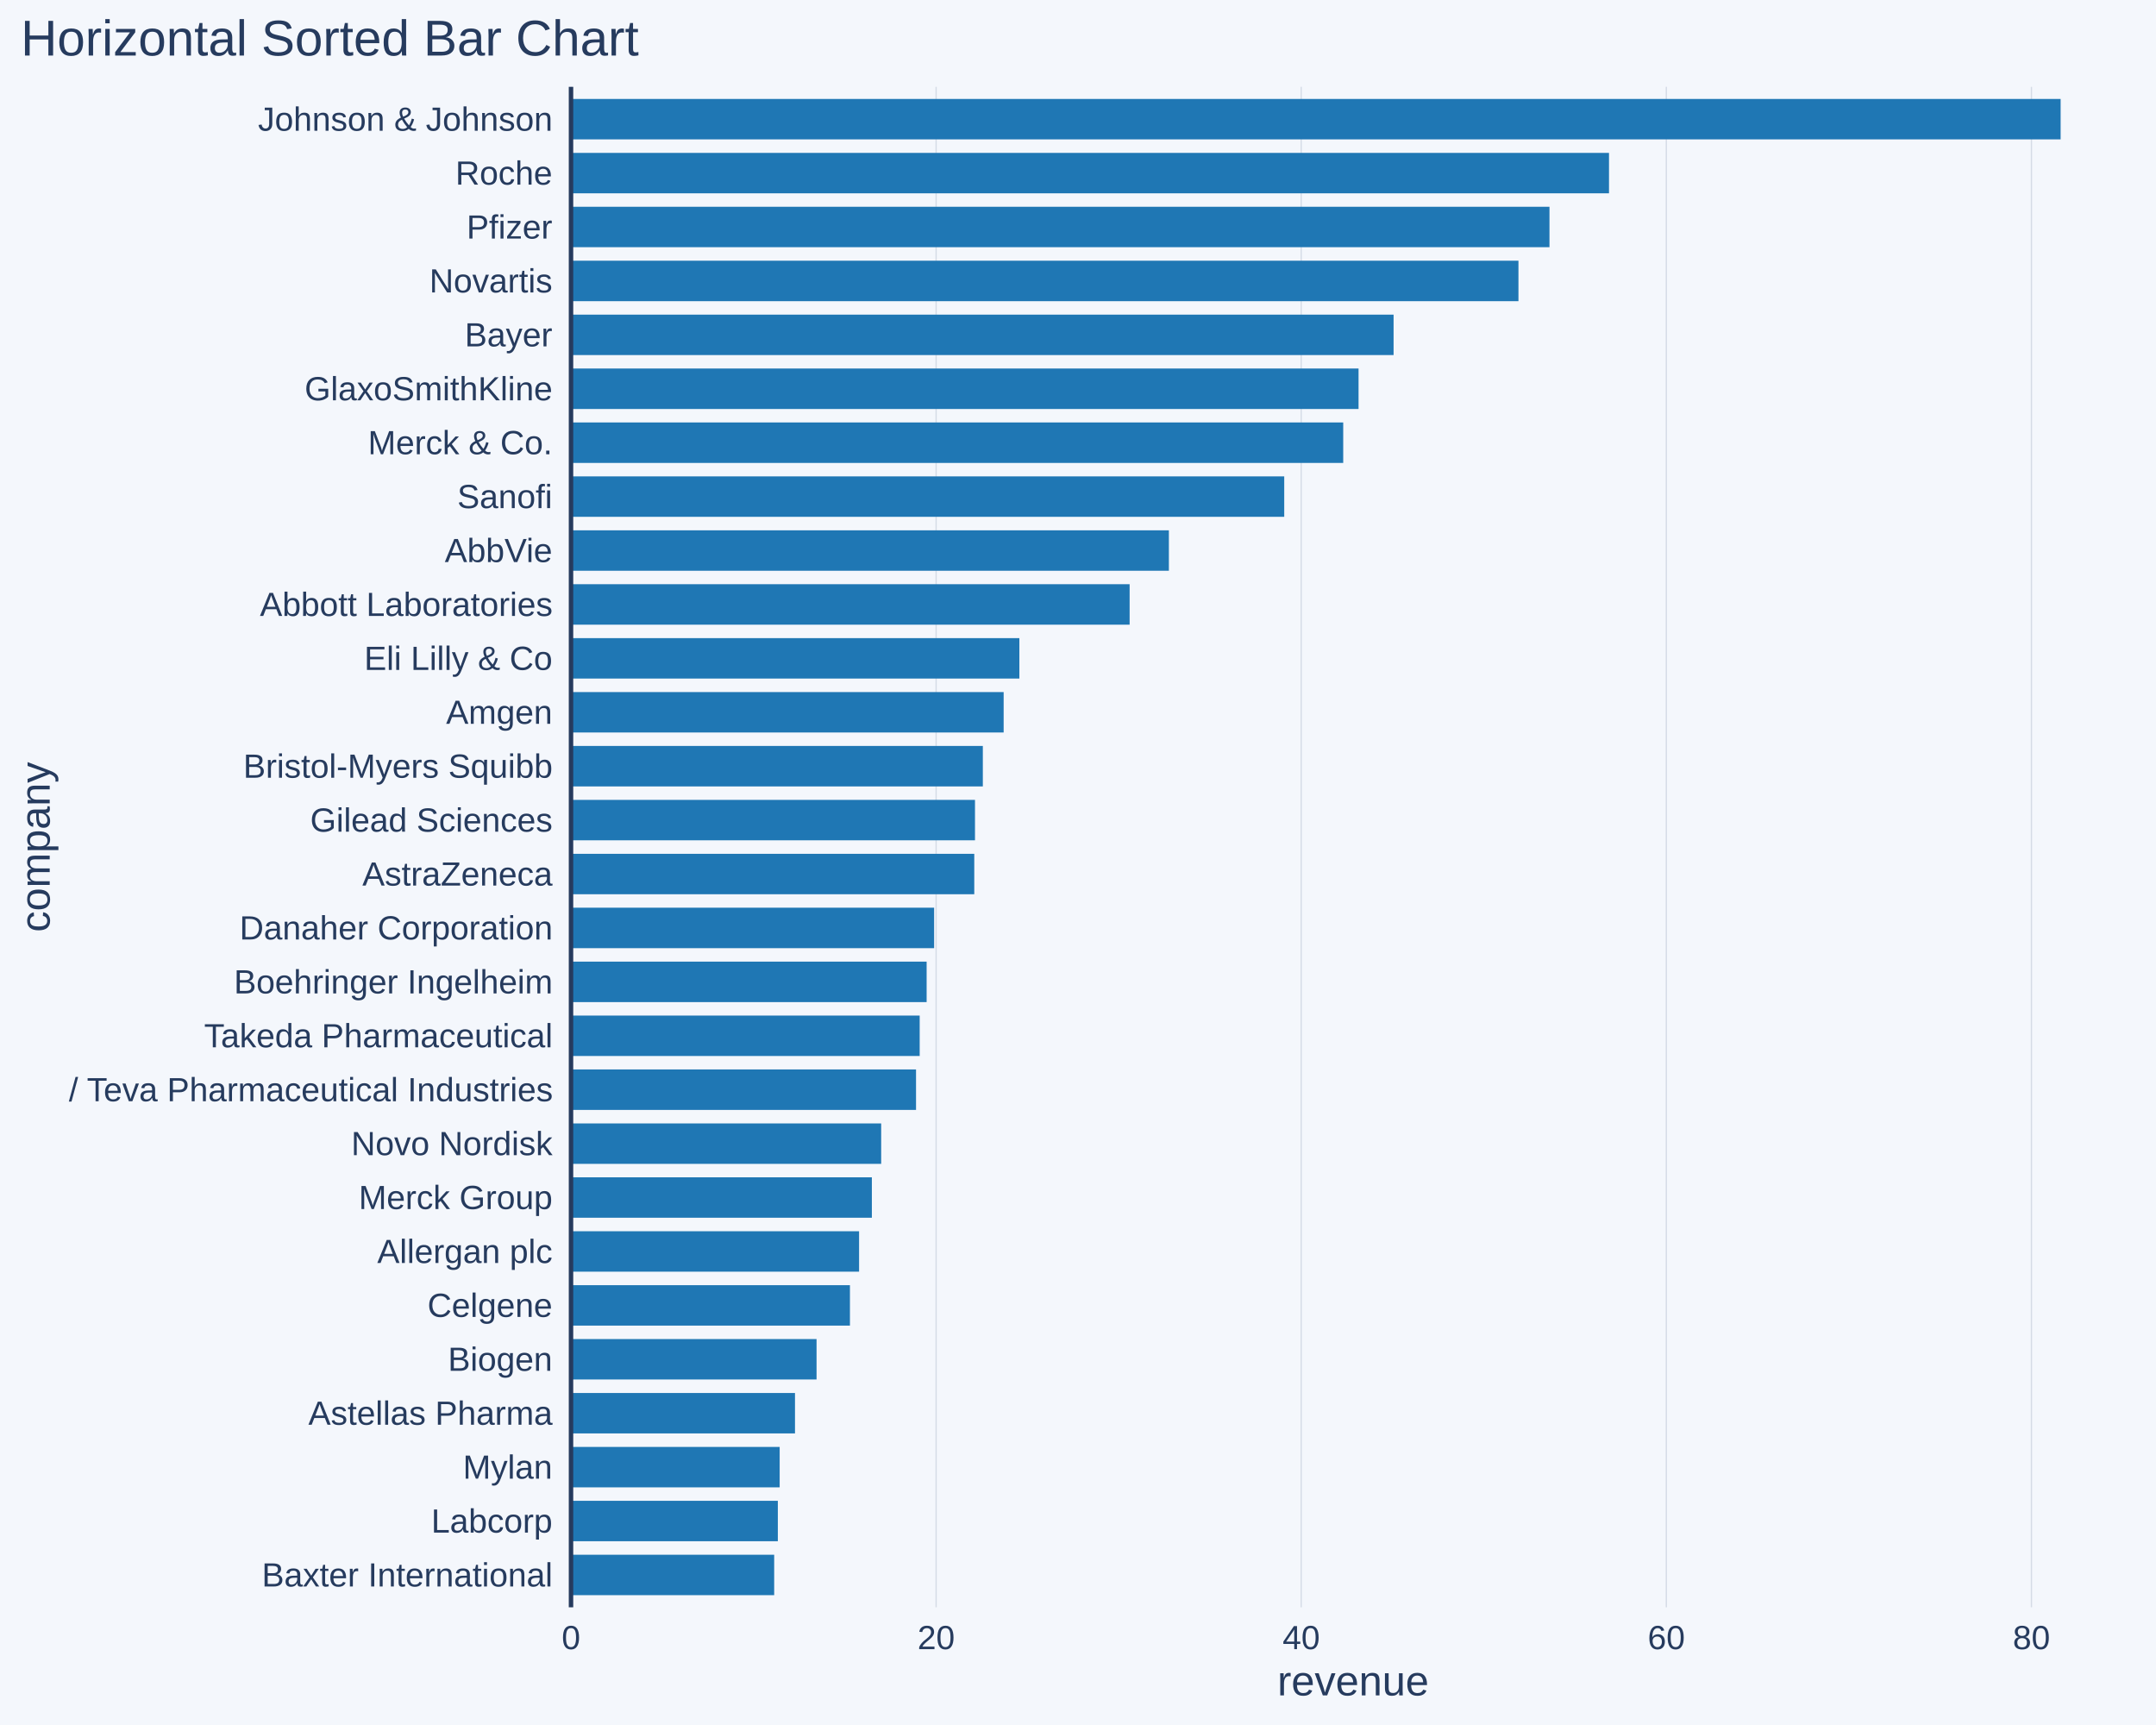
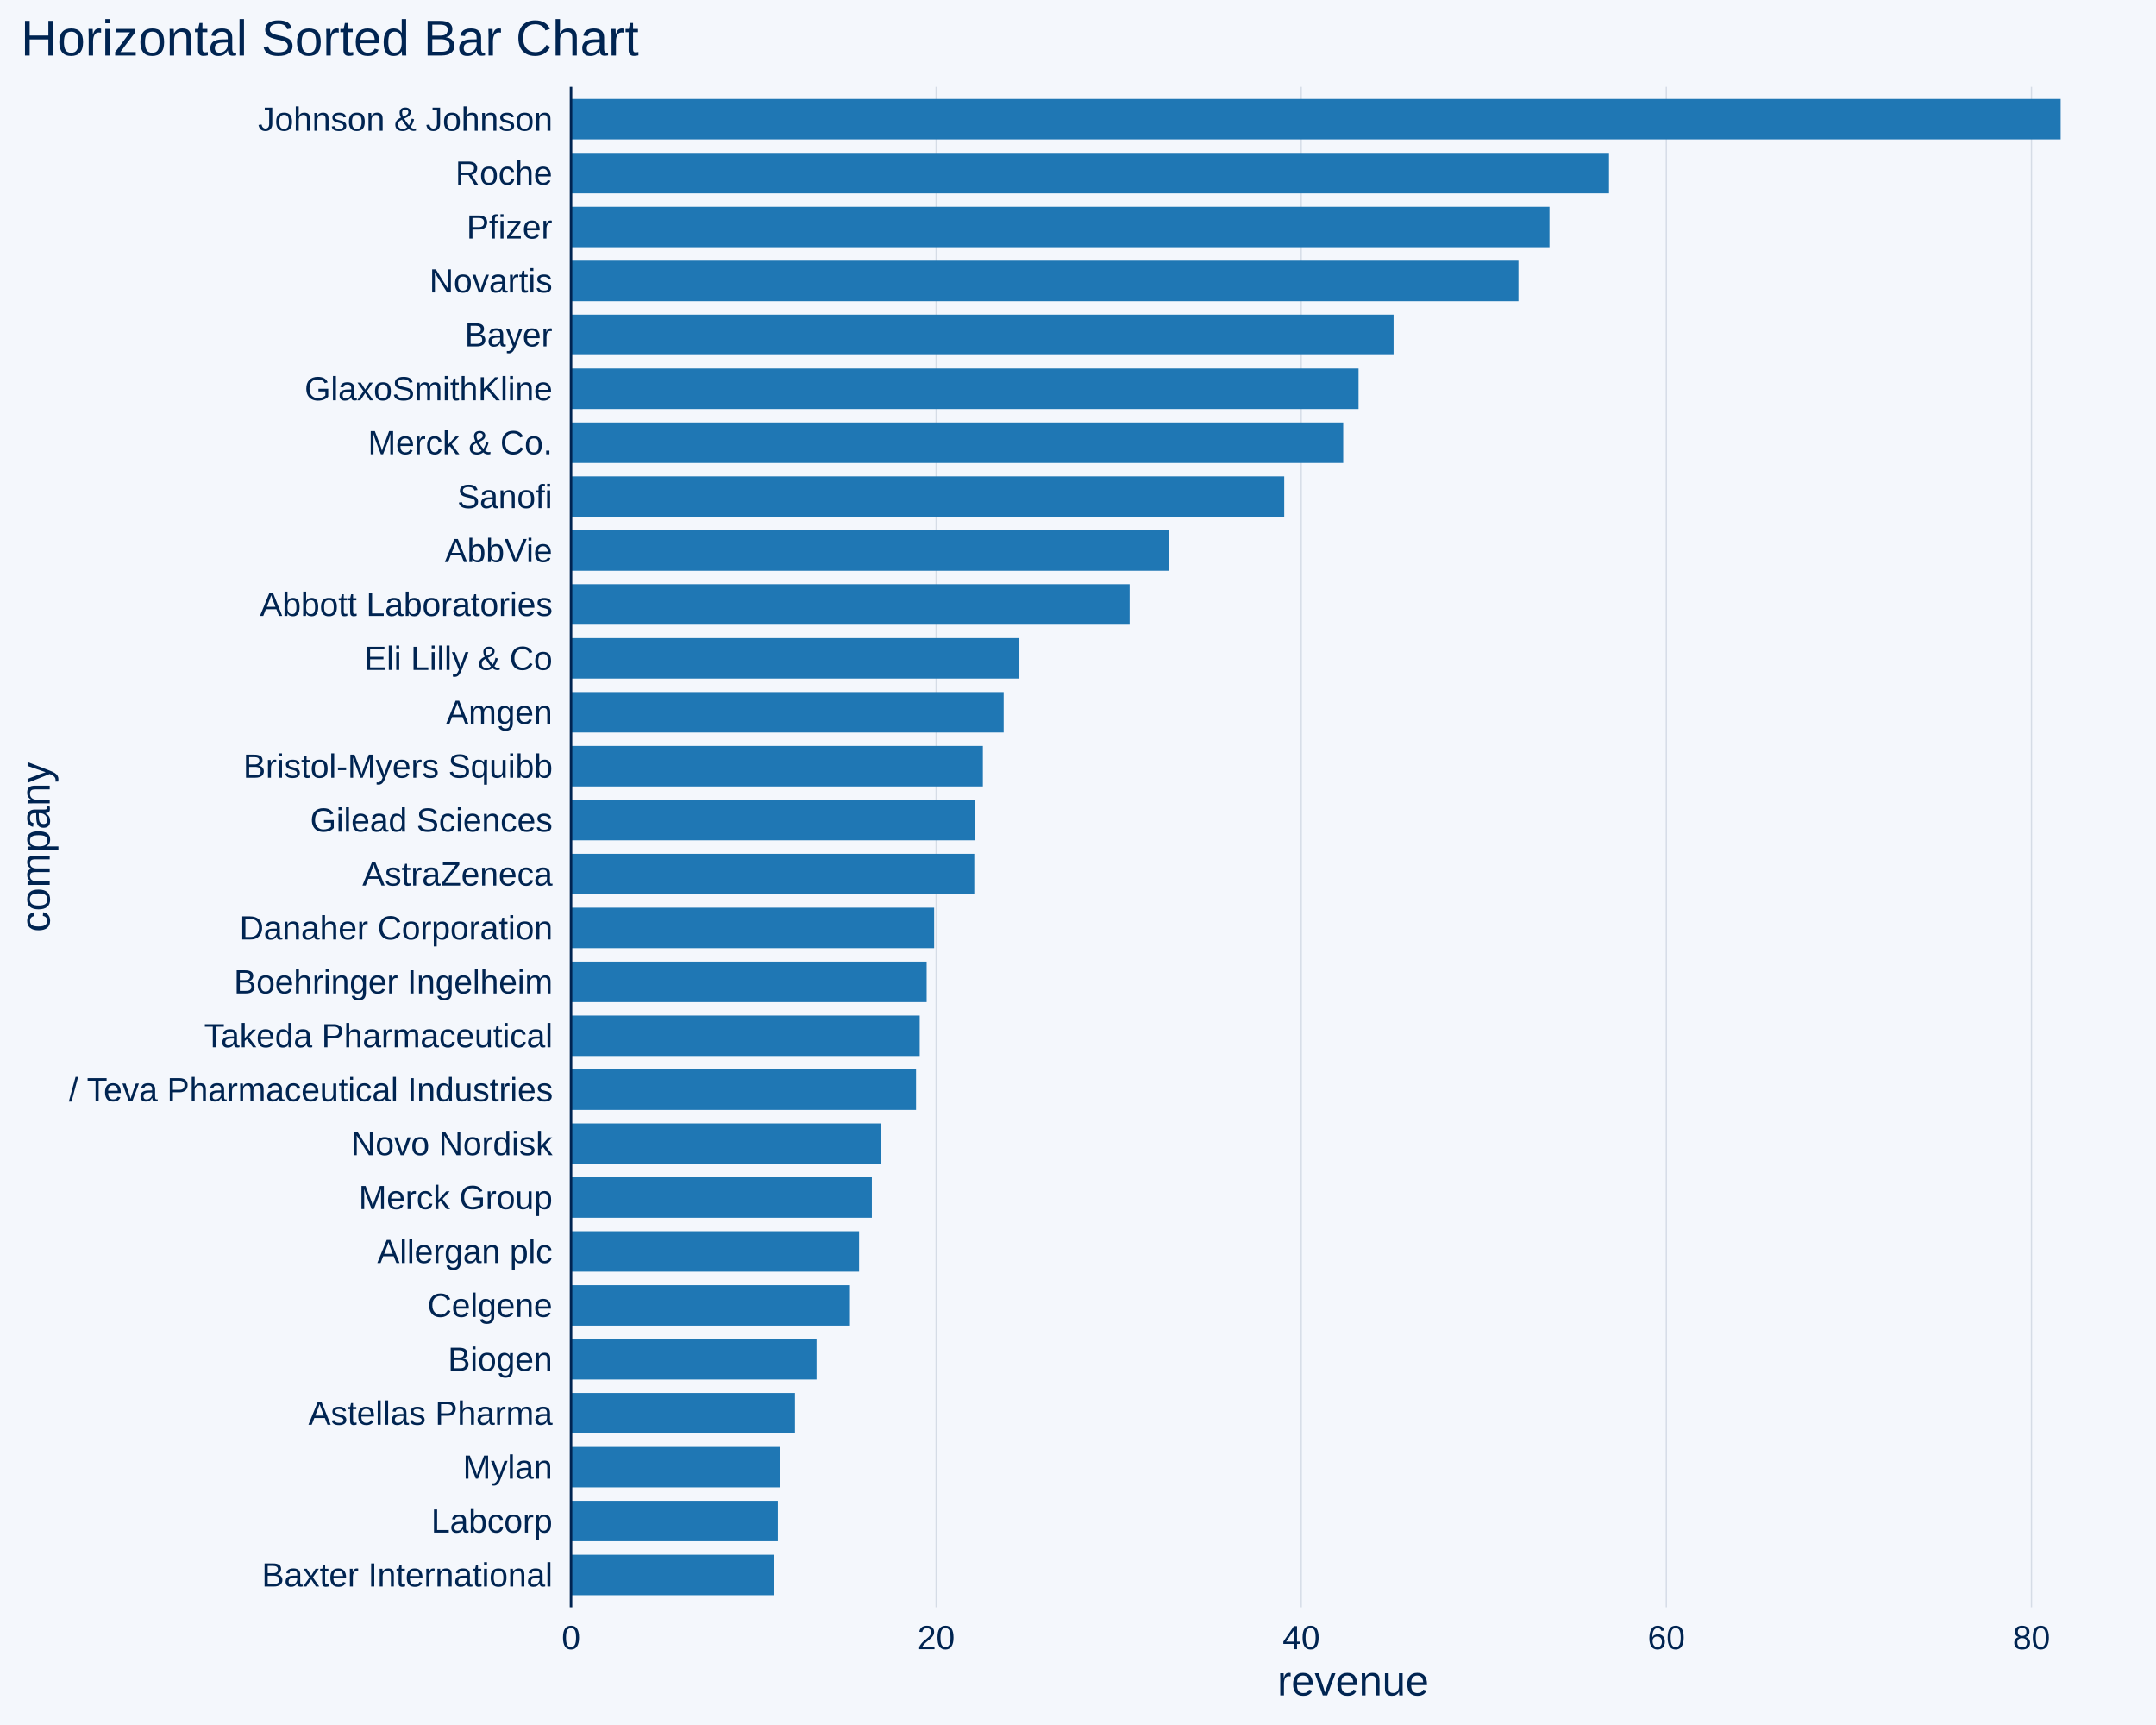
<svg xmlns="http://www.w3.org/2000/svg" viewBox="0 0 720.00 576.00">
  <defs>
    <style type="text/css">
    line, polyline, polygon, path, rect, circle {
      fill: none;
      stroke: #000000;
      stroke-linecap: round;
      stroke-linejoin: round;
      stroke-miterlimit: 10.00;
    }
  </style>
  </defs>
  <rect width="100%" height="100%" style="stroke: none; fill: #FFFFFF;" />
  <rect x="0.00" y="0.00" width="720.00" height="576.00" style="stroke-width: 1.36; stroke: #F4F7FC; fill: #F4F7FC;" />
  <defs>
    <clipPath id="cpMTkwLjY5fDcxMy4wM3w1MzYuNzB8MjguOTk=">
      <rect x="190.69" y="28.99" width="522.34" height="507.71" />
    </clipPath>
  </defs>
  <polyline points="190.69,536.70 190.69,28.99 " style="stroke-width: 0.43; stroke: #D5DCE6; stroke-linecap: butt;" clip-path="url(#cpMTkwLjY5fDcxMy4wM3w1MzYuNzB8MjguOTk=)" />
  <polyline points="312.62,536.70 312.62,28.99 " style="stroke-width: 0.43; stroke: #D5DCE6; stroke-linecap: butt;" clip-path="url(#cpMTkwLjY5fDcxMy4wM3w1MzYuNzB8MjguOTk=)" />
  <polyline points="434.54,536.70 434.54,28.99 " style="stroke-width: 0.43; stroke: #D5DCE6; stroke-linecap: butt;" clip-path="url(#cpMTkwLjY5fDcxMy4wM3w1MzYuNzB8MjguOTk=)" />
  <polyline points="556.47,536.70 556.47,28.99 " style="stroke-width: 0.43; stroke: #D5DCE6; stroke-linecap: butt;" clip-path="url(#cpMTkwLjY5fDcxMy4wM3w1MzYuNzB8MjguOTk=)" />
  <polyline points="678.40,536.70 678.40,28.99 " style="stroke-width: 0.43; stroke: #D5DCE6; stroke-linecap: butt;" clip-path="url(#cpMTkwLjY5fDcxMy4wM3w1MzYuNzB8MjguOTk=)" />
-   <rect x="190.69" y="519.15" width="67.85" height="13.50" style="stroke-width: 1.07; stroke: none; stroke-linecap: square; stroke-linejoin: miter; fill: #1F77B4;" clip-path="url(#cpMTkwLjY5fDcxMy4wM3w1MzYuNzB8MjguOTk=)" />
-   <rect x="190.69" y="501.14" width="69.07" height="13.50" style="stroke-width: 1.07; stroke: none; stroke-linecap: square; stroke-linejoin: miter; fill: #1F77B4;" clip-path="url(#cpMTkwLjY5fDcxMy4wM3w1MzYuNzB8MjguOTk=)" />
-   <rect x="190.69" y="483.14" width="69.68" height="13.50" style="stroke-width: 1.07; stroke: none; stroke-linecap: square; stroke-linejoin: miter; fill: #1F77B4;" clip-path="url(#cpMTkwLjY5fDcxMy4wM3w1MzYuNzB8MjguOTk=)" />
-   <rect x="190.69" y="465.14" width="74.80" height="13.50" style="stroke-width: 1.07; stroke: none; stroke-linecap: square; stroke-linejoin: miter; fill: #1F77B4;" clip-path="url(#cpMTkwLjY5fDcxMy4wM3w1MzYuNzB8MjguOTk=)" />
-   <rect x="190.69" y="447.13" width="82.00" height="13.50" style="stroke-width: 1.07; stroke: none; stroke-linecap: square; stroke-linejoin: miter; fill: #1F77B4;" clip-path="url(#cpMTkwLjY5fDcxMy4wM3w1MzYuNzB8MjguOTk=)" />
-   <rect x="190.69" y="429.13" width="93.15" height="13.50" style="stroke-width: 1.07; stroke: none; stroke-linecap: square; stroke-linejoin: miter; fill: #1F77B4;" clip-path="url(#cpMTkwLjY5fDcxMy4wM3w1MzYuNzB8MjguOTk=)" />
-   <rect x="190.69" y="411.12" width="96.20" height="13.50" style="stroke-width: 1.07; stroke: none; stroke-linecap: square; stroke-linejoin: miter; fill: #1F77B4;" clip-path="url(#cpMTkwLjY5fDcxMy4wM3w1MzYuNzB8MjguOTk=)" />
+   <rect x="190.69" y="33.05" width="497.46" height="13.50" style="stroke-width: 1.07; stroke: none; stroke-linecap: square; stroke-linejoin: miter; fill: #1F77B4;" clip-path="url(#cpMTkwLjY5fDcxMy4wM3w1MzYuNzB8MjguOTk=)" />
+   <rect x="190.69" y="51.05" width="346.64" height="13.50" style="stroke-width: 1.07; stroke: none; stroke-linecap: square; stroke-linejoin: miter; fill: #1F77B4;" clip-path="url(#cpMTkwLjY5fDcxMy4wM3w1MzYuNzB8MjguOTk=)" />
+   <rect x="190.69" y="69.05" width="326.76" height="13.50" style="stroke-width: 1.07; stroke: none; stroke-linecap: square; stroke-linejoin: miter; fill: #1F77B4;" clip-path="url(#cpMTkwLjY5fDcxMy4wM3w1MzYuNzB8MjguOTk=)" />
+   <rect x="190.69" y="87.06" width="316.40" height="13.50" style="stroke-width: 1.07; stroke: none; stroke-linecap: square; stroke-linejoin: miter; fill: #1F77B4;" clip-path="url(#cpMTkwLjY5fDcxMy4wM3w1MzYuNzB8MjguOTk=)" />
+   <rect x="190.69" y="105.06" width="274.70" height="13.50" style="stroke-width: 1.07; stroke: none; stroke-linecap: square; stroke-linejoin: miter; fill: #1F77B4;" clip-path="url(#cpMTkwLjY5fDcxMy4wM3w1MzYuNzB8MjguOTk=)" />
+   <rect x="190.69" y="123.06" width="263.00" height="13.50" style="stroke-width: 1.07; stroke: none; stroke-linecap: square; stroke-linejoin: miter; fill: #1F77B4;" clip-path="url(#cpMTkwLjY5fDcxMy4wM3w1MzYuNzB8MjguOTk=)" />
+   <rect x="190.69" y="141.07" width="257.88" height="13.50" style="stroke-width: 1.07; stroke: none; stroke-linecap: square; stroke-linejoin: miter; fill: #1F77B4;" clip-path="url(#cpMTkwLjY5fDcxMy4wM3w1MzYuNzB8MjguOTk=)" />
+   <rect x="190.69" y="159.07" width="238.18" height="13.50" style="stroke-width: 1.07; stroke: none; stroke-linecap: square; stroke-linejoin: miter; fill: #1F77B4;" clip-path="url(#cpMTkwLjY5fDcxMy4wM3w1MzYuNzB8MjguOTk=)" />
+   <rect x="190.69" y="177.08" width="199.66" height="13.50" style="stroke-width: 1.07; stroke: none; stroke-linecap: square; stroke-linejoin: miter; fill: #1F77B4;" clip-path="url(#cpMTkwLjY5fDcxMy4wM3w1MzYuNzB8MjguOTk=)" />
+   <rect x="190.69" y="195.08" width="186.55" height="13.50" style="stroke-width: 1.07; stroke: none; stroke-linecap: square; stroke-linejoin: miter; fill: #1F77B4;" clip-path="url(#cpMTkwLjY5fDcxMy4wM3w1MzYuNzB8MjguOTk=)" />
+   <rect x="190.69" y="213.08" width="149.73" height="13.50" style="stroke-width: 1.07; stroke: none; stroke-linecap: square; stroke-linejoin: miter; fill: #1F77B4;" clip-path="url(#cpMTkwLjY5fDcxMy4wM3w1MzYuNzB8MjguOTk=)" />
+   <rect x="190.69" y="231.09" width="144.48" height="13.50" style="stroke-width: 1.07; stroke: none; stroke-linecap: square; stroke-linejoin: miter; fill: #1F77B4;" clip-path="url(#cpMTkwLjY5fDcxMy4wM3w1MzYuNzB8MjguOTk=)" />
+   <rect x="190.69" y="249.09" width="137.53" height="13.50" style="stroke-width: 1.07; stroke: none; stroke-linecap: square; stroke-linejoin: miter; fill: #1F77B4;" clip-path="url(#cpMTkwLjY5fDcxMy4wM3w1MzYuNzB8MjguOTk=)" />
+   <rect x="190.69" y="267.09" width="134.91" height="13.50" style="stroke-width: 1.07; stroke: none; stroke-linecap: square; stroke-linejoin: miter; fill: #1F77B4;" clip-path="url(#cpMTkwLjY5fDcxMy4wM3w1MzYuNzB8MjguOTk=)" />
+   <rect x="190.69" y="285.10" width="134.67" height="13.50" style="stroke-width: 1.07; stroke: none; stroke-linecap: square; stroke-linejoin: miter; fill: #1F77B4;" clip-path="url(#cpMTkwLjY5fDcxMy4wM3w1MzYuNzB8MjguOTk=)" />
+   <rect x="190.69" y="357.11" width="115.22" height="13.50" style="stroke-width: 1.07; stroke: none; stroke-linecap: square; stroke-linejoin: miter; fill: #1F77B4;" clip-path="url(#cpMTkwLjY5fDcxMy4wM3w1MzYuNzB8MjguOTk=)" />
+   <rect x="190.69" y="321.11" width="118.76" height="13.50" style="stroke-width: 1.07; stroke: none; stroke-linecap: square; stroke-linejoin: miter; fill: #1F77B4;" clip-path="url(#cpMTkwLjY5fDcxMy4wM3w1MzYuNzB8MjguOTk=)" />
+   <rect x="190.69" y="339.11" width="116.44" height="13.50" style="stroke-width: 1.07; stroke: none; stroke-linecap: square; stroke-linejoin: miter; fill: #1F77B4;" clip-path="url(#cpMTkwLjY5fDcxMy4wM3w1MzYuNzB8MjguOTk=)" />
  <rect x="190.69" y="393.12" width="100.47" height="13.50" style="stroke-width: 1.07; stroke: none; stroke-linecap: square; stroke-linejoin: miter; fill: #1F77B4;" clip-path="url(#cpMTkwLjY5fDcxMy4wM3w1MzYuNzB8MjguOTk=)" />
  <rect x="190.69" y="375.12" width="103.58" height="13.50" style="stroke-width: 1.07; stroke: none; stroke-linecap: square; stroke-linejoin: miter; fill: #1F77B4;" clip-path="url(#cpMTkwLjY5fDcxMy4wM3w1MzYuNzB8MjguOTk=)" />
-   <rect x="190.69" y="357.11" width="115.22" height="13.50" style="stroke-width: 1.07; stroke: none; stroke-linecap: square; stroke-linejoin: miter; fill: #1F77B4;" clip-path="url(#cpMTkwLjY5fDcxMy4wM3w1MzYuNzB8MjguOTk=)" />
-   <rect x="190.69" y="339.11" width="116.44" height="13.50" style="stroke-width: 1.07; stroke: none; stroke-linecap: square; stroke-linejoin: miter; fill: #1F77B4;" clip-path="url(#cpMTkwLjY5fDcxMy4wM3w1MzYuNzB8MjguOTk=)" />
-   <rect x="190.69" y="321.11" width="118.76" height="13.50" style="stroke-width: 1.07; stroke: none; stroke-linecap: square; stroke-linejoin: miter; fill: #1F77B4;" clip-path="url(#cpMTkwLjY5fDcxMy4wM3w1MzYuNzB8MjguOTk=)" />
+   <rect x="190.69" y="411.12" width="96.20" height="13.50" style="stroke-width: 1.07; stroke: none; stroke-linecap: square; stroke-linejoin: miter; fill: #1F77B4;" clip-path="url(#cpMTkwLjY5fDcxMy4wM3w1MzYuNzB8MjguOTk=)" />
  <rect x="190.69" y="303.10" width="121.26" height="13.50" style="stroke-width: 1.07; stroke: none; stroke-linecap: square; stroke-linejoin: miter; fill: #1F77B4;" clip-path="url(#cpMTkwLjY5fDcxMy4wM3w1MzYuNzB8MjguOTk=)" />
-   <rect x="190.69" y="285.10" width="134.67" height="13.50" style="stroke-width: 1.07; stroke: none; stroke-linecap: square; stroke-linejoin: miter; fill: #1F77B4;" clip-path="url(#cpMTkwLjY5fDcxMy4wM3w1MzYuNzB8MjguOTk=)" />
-   <rect x="190.69" y="267.09" width="134.91" height="13.50" style="stroke-width: 1.07; stroke: none; stroke-linecap: square; stroke-linejoin: miter; fill: #1F77B4;" clip-path="url(#cpMTkwLjY5fDcxMy4wM3w1MzYuNzB8MjguOTk=)" />
-   <rect x="190.69" y="249.09" width="137.53" height="13.50" style="stroke-width: 1.07; stroke: none; stroke-linecap: square; stroke-linejoin: miter; fill: #1F77B4;" clip-path="url(#cpMTkwLjY5fDcxMy4wM3w1MzYuNzB8MjguOTk=)" />
-   <rect x="190.69" y="231.09" width="144.48" height="13.50" style="stroke-width: 1.07; stroke: none; stroke-linecap: square; stroke-linejoin: miter; fill: #1F77B4;" clip-path="url(#cpMTkwLjY5fDcxMy4wM3w1MzYuNzB8MjguOTk=)" />
-   <rect x="190.69" y="213.08" width="149.73" height="13.50" style="stroke-width: 1.07; stroke: none; stroke-linecap: square; stroke-linejoin: miter; fill: #1F77B4;" clip-path="url(#cpMTkwLjY5fDcxMy4wM3w1MzYuNzB8MjguOTk=)" />
-   <rect x="190.69" y="195.08" width="186.55" height="13.50" style="stroke-width: 1.07; stroke: none; stroke-linecap: square; stroke-linejoin: miter; fill: #1F77B4;" clip-path="url(#cpMTkwLjY5fDcxMy4wM3w1MzYuNzB8MjguOTk=)" />
-   <rect x="190.69" y="177.08" width="199.66" height="13.50" style="stroke-width: 1.07; stroke: none; stroke-linecap: square; stroke-linejoin: miter; fill: #1F77B4;" clip-path="url(#cpMTkwLjY5fDcxMy4wM3w1MzYuNzB8MjguOTk=)" />
-   <rect x="190.69" y="159.07" width="238.18" height="13.50" style="stroke-width: 1.07; stroke: none; stroke-linecap: square; stroke-linejoin: miter; fill: #1F77B4;" clip-path="url(#cpMTkwLjY5fDcxMy4wM3w1MzYuNzB8MjguOTk=)" />
-   <rect x="190.69" y="141.07" width="257.88" height="13.50" style="stroke-width: 1.07; stroke: none; stroke-linecap: square; stroke-linejoin: miter; fill: #1F77B4;" clip-path="url(#cpMTkwLjY5fDcxMy4wM3w1MzYuNzB8MjguOTk=)" />
-   <rect x="190.69" y="123.06" width="263.00" height="13.50" style="stroke-width: 1.07; stroke: none; stroke-linecap: square; stroke-linejoin: miter; fill: #1F77B4;" clip-path="url(#cpMTkwLjY5fDcxMy4wM3w1MzYuNzB8MjguOTk=)" />
-   <rect x="190.69" y="105.06" width="274.70" height="13.50" style="stroke-width: 1.07; stroke: none; stroke-linecap: square; stroke-linejoin: miter; fill: #1F77B4;" clip-path="url(#cpMTkwLjY5fDcxMy4wM3w1MzYuNzB8MjguOTk=)" />
-   <rect x="190.69" y="87.06" width="316.40" height="13.50" style="stroke-width: 1.07; stroke: none; stroke-linecap: square; stroke-linejoin: miter; fill: #1F77B4;" clip-path="url(#cpMTkwLjY5fDcxMy4wM3w1MzYuNzB8MjguOTk=)" />
-   <rect x="190.69" y="69.05" width="326.76" height="13.50" style="stroke-width: 1.07; stroke: none; stroke-linecap: square; stroke-linejoin: miter; fill: #1F77B4;" clip-path="url(#cpMTkwLjY5fDcxMy4wM3w1MzYuNzB8MjguOTk=)" />
-   <rect x="190.69" y="51.05" width="346.64" height="13.50" style="stroke-width: 1.07; stroke: none; stroke-linecap: square; stroke-linejoin: miter; fill: #1F77B4;" clip-path="url(#cpMTkwLjY5fDcxMy4wM3w1MzYuNzB8MjguOTk=)" />
-   <rect x="190.69" y="33.05" width="497.46" height="13.50" style="stroke-width: 1.07; stroke: none; stroke-linecap: square; stroke-linejoin: miter; fill: #1F77B4;" clip-path="url(#cpMTkwLjY5fDcxMy4wM3w1MzYuNzB8MjguOTk=)" />
+   <rect x="190.69" y="429.13" width="93.15" height="13.50" style="stroke-width: 1.07; stroke: none; stroke-linecap: square; stroke-linejoin: miter; fill: #1F77B4;" clip-path="url(#cpMTkwLjY5fDcxMy4wM3w1MzYuNzB8MjguOTk=)" />
+   <rect x="190.69" y="447.13" width="82.00" height="13.50" style="stroke-width: 1.07; stroke: none; stroke-linecap: square; stroke-linejoin: miter; fill: #1F77B4;" clip-path="url(#cpMTkwLjY5fDcxMy4wM3w1MzYuNzB8MjguOTk=)" />
+   <rect x="190.69" y="465.14" width="74.80" height="13.50" style="stroke-width: 1.07; stroke: none; stroke-linecap: square; stroke-linejoin: miter; fill: #1F77B4;" clip-path="url(#cpMTkwLjY5fDcxMy4wM3w1MzYuNzB8MjguOTk=)" />
+   <rect x="190.69" y="501.14" width="69.07" height="13.50" style="stroke-width: 1.07; stroke: none; stroke-linecap: square; stroke-linejoin: miter; fill: #1F77B4;" clip-path="url(#cpMTkwLjY5fDcxMy4wM3w1MzYuNzB8MjguOTk=)" />
+   <rect x="190.69" y="519.15" width="67.85" height="13.50" style="stroke-width: 1.07; stroke: none; stroke-linecap: square; stroke-linejoin: miter; fill: #1F77B4;" clip-path="url(#cpMTkwLjY5fDcxMy4wM3w1MzYuNzB8MjguOTk=)" />
+   <rect x="190.69" y="483.14" width="69.68" height="13.50" style="stroke-width: 1.07; stroke: none; stroke-linecap: square; stroke-linejoin: miter; fill: #1F77B4;" clip-path="url(#cpMTkwLjY5fDcxMy4wM3w1MzYuNzB8MjguOTk=)" />
  <defs>
    <clipPath id="cpMC4wMHw3MjAuMDB8NTc2LjAwfDAuMDA=">
      <rect x="0.00" y="0.00" width="720.00" height="576.00" />
    </clipPath>
  </defs>
-   <polyline points="190.69,536.70 190.69,28.99 " style="stroke-width: 1.49; stroke: #263B5E; stroke-linecap: butt;" clip-path="url(#cpMC4wMHw3MjAuMDB8NTc2LjAwfDAuMDA=)" />
+   <polyline points="190.69,536.70 190.69,28.99 " style="stroke-width: 0.85; stroke: #002451; stroke-linecap: butt;" clip-path="url(#cpMC4wMHw3MjAuMDB8NTc2LjAwfDAuMDA=)" />
  <g clip-path="url(#cpMC4wMHw3MjAuMDB8NTc2LjAwfDAuMDA=)">
-     <text x="87.43" y="529.75" style="font-size: 11.20px; fill: #263B5E; font-family: Liberation Sans;" textLength="96.98px" lengthAdjust="spacingAndGlyphs">Baxter International</text>
+     <text x="87.43" y="529.75" style="font-size: 11.20px; fill: #002451; font-family: Liberation Sans;" textLength="96.98px" lengthAdjust="spacingAndGlyphs">Baxter International</text>
  </g>
  <g clip-path="url(#cpMC4wMHw3MjAuMDB8NTc2LjAwfDAuMDA=)">
-     <text x="144.01" y="511.75" style="font-size: 11.20px; fill: #263B5E; font-family: Liberation Sans;" textLength="40.41px" lengthAdjust="spacingAndGlyphs">Labcorp</text>
+     <text x="144.01" y="511.75" style="font-size: 11.20px; fill: #002451; font-family: Liberation Sans;" textLength="40.41px" lengthAdjust="spacingAndGlyphs">Labcorp</text>
  </g>
  <g clip-path="url(#cpMC4wMHw3MjAuMDB8NTc2LjAwfDAuMDA=)">
-     <text x="154.59" y="493.74" style="font-size: 11.20px; fill: #263B5E; font-family: Liberation Sans;" textLength="29.83px" lengthAdjust="spacingAndGlyphs">Mylan</text>
+     <text x="154.59" y="493.74" style="font-size: 11.20px; fill: #002451; font-family: Liberation Sans;" textLength="29.83px" lengthAdjust="spacingAndGlyphs">Mylan</text>
  </g>
  <g clip-path="url(#cpMC4wMHw3MjAuMDB8NTc2LjAwfDAuMDA=)">
-     <text x="102.98" y="475.74" style="font-size: 11.20px; fill: #263B5E; font-family: Liberation Sans;" textLength="81.44px" lengthAdjust="spacingAndGlyphs">Astellas Pharma</text>
+     <text x="102.98" y="475.74" style="font-size: 11.20px; fill: #002451; font-family: Liberation Sans;" textLength="81.44px" lengthAdjust="spacingAndGlyphs">Astellas Pharma</text>
  </g>
  <g clip-path="url(#cpMC4wMHw3MjAuMDB8NTc2LjAwfDAuMDA=)">
-     <text x="149.59" y="457.73" style="font-size: 11.20px; fill: #263B5E; font-family: Liberation Sans;" textLength="34.83px" lengthAdjust="spacingAndGlyphs">Biogen</text>
+     <text x="149.59" y="457.73" style="font-size: 11.20px; fill: #002451; font-family: Liberation Sans;" textLength="34.83px" lengthAdjust="spacingAndGlyphs">Biogen</text>
  </g>
  <g clip-path="url(#cpMC4wMHw3MjAuMDB8NTc2LjAwfDAuMDA=)">
-     <text x="142.76" y="439.73" style="font-size: 11.20px; fill: #263B5E; font-family: Liberation Sans;" textLength="41.66px" lengthAdjust="spacingAndGlyphs">Celgene</text>
+     <text x="142.76" y="439.73" style="font-size: 11.20px; fill: #002451; font-family: Liberation Sans;" textLength="41.66px" lengthAdjust="spacingAndGlyphs">Celgene</text>
  </g>
  <g clip-path="url(#cpMC4wMHw3MjAuMDB8NTc2LjAwfDAuMDA=)">
-     <text x="125.98" y="421.73" style="font-size: 11.20px; fill: #263B5E; font-family: Liberation Sans;" textLength="58.44px" lengthAdjust="spacingAndGlyphs">Allergan plc</text>
+     <text x="125.98" y="421.73" style="font-size: 11.20px; fill: #002451; font-family: Liberation Sans;" textLength="58.44px" lengthAdjust="spacingAndGlyphs">Allergan plc</text>
  </g>
  <g clip-path="url(#cpMC4wMHw3MjAuMDB8NTc2LjAwfDAuMDA=)">
-     <text x="119.79" y="403.72" style="font-size: 11.20px; fill: #263B5E; font-family: Liberation Sans;" textLength="64.62px" lengthAdjust="spacingAndGlyphs">Merck Group</text>
+     <text x="119.79" y="403.72" style="font-size: 11.20px; fill: #002451; font-family: Liberation Sans;" textLength="64.62px" lengthAdjust="spacingAndGlyphs">Merck Group</text>
  </g>
  <g clip-path="url(#cpMC4wMHw3MjAuMDB8NTc2LjAwfDAuMDA=)">
-     <text x="117.29" y="385.72" style="font-size: 11.20px; fill: #263B5E; font-family: Liberation Sans;" textLength="67.12px" lengthAdjust="spacingAndGlyphs">Novo Nordisk</text>
+     <text x="117.29" y="385.72" style="font-size: 11.20px; fill: #002451; font-family: Liberation Sans;" textLength="67.12px" lengthAdjust="spacingAndGlyphs">Novo Nordisk</text>
  </g>
  <g clip-path="url(#cpMC4wMHw3MjAuMDB8NTc2LjAwfDAuMDA=)">
-     <text x="22.99" y="367.72" style="font-size: 11.20px; fill: #263B5E; font-family: Liberation Sans;" textLength="161.42px" lengthAdjust="spacingAndGlyphs">/ Teva Pharmaceutical Industries</text>
+     <text x="22.99" y="367.72" style="font-size: 11.20px; fill: #002451; font-family: Liberation Sans;" textLength="161.42px" lengthAdjust="spacingAndGlyphs">/ Teva Pharmaceutical Industries</text>
  </g>
  <g clip-path="url(#cpMC4wMHw3MjAuMDB8NTc2LjAwfDAuMDA=)">
-     <text x="68.16" y="349.71" style="font-size: 11.20px; fill: #263B5E; font-family: Liberation Sans;" textLength="116.25px" lengthAdjust="spacingAndGlyphs">Takeda Pharmaceutical</text>
+     <text x="68.16" y="349.71" style="font-size: 11.20px; fill: #002451; font-family: Liberation Sans;" textLength="116.25px" lengthAdjust="spacingAndGlyphs">Takeda Pharmaceutical</text>
  </g>
  <g clip-path="url(#cpMC4wMHw3MjAuMDB8NTc2LjAwfDAuMDA=)">
-     <text x="78.12" y="331.71" style="font-size: 11.20px; fill: #263B5E; font-family: Liberation Sans;" textLength="106.30px" lengthAdjust="spacingAndGlyphs">Boehringer Ingelheim</text>
+     <text x="78.12" y="331.71" style="font-size: 11.20px; fill: #002451; font-family: Liberation Sans;" textLength="106.30px" lengthAdjust="spacingAndGlyphs">Boehringer Ingelheim</text>
  </g>
  <g clip-path="url(#cpMC4wMHw3MjAuMDB8NTc2LjAwfDAuMDA=)">
-     <text x="79.99" y="313.70" style="font-size: 11.20px; fill: #263B5E; font-family: Liberation Sans;" textLength="104.42px" lengthAdjust="spacingAndGlyphs">Danaher Corporation</text>
+     <text x="79.99" y="313.70" style="font-size: 11.20px; fill: #002451; font-family: Liberation Sans;" textLength="104.42px" lengthAdjust="spacingAndGlyphs">Danaher Corporation</text>
  </g>
  <g clip-path="url(#cpMC4wMHw3MjAuMDB8NTc2LjAwfDAuMDA=)">
-     <text x="121.01" y="295.70" style="font-size: 11.20px; fill: #263B5E; font-family: Liberation Sans;" textLength="63.41px" lengthAdjust="spacingAndGlyphs">AstraZeneca</text>
+     <text x="121.01" y="295.70" style="font-size: 11.20px; fill: #002451; font-family: Liberation Sans;" textLength="63.41px" lengthAdjust="spacingAndGlyphs">AstraZeneca</text>
  </g>
  <g clip-path="url(#cpMC4wMHw3MjAuMDB8NTc2LjAwfDAuMDA=)">
-     <text x="103.59" y="277.70" style="font-size: 11.20px; fill: #263B5E; font-family: Liberation Sans;" textLength="80.83px" lengthAdjust="spacingAndGlyphs">Gilead Sciences</text>
+     <text x="103.59" y="277.70" style="font-size: 11.20px; fill: #002451; font-family: Liberation Sans;" textLength="80.83px" lengthAdjust="spacingAndGlyphs">Gilead Sciences</text>
  </g>
  <g clip-path="url(#cpMC4wMHw3MjAuMDB8NTc2LjAwfDAuMDA=)">
-     <text x="81.24" y="259.69" style="font-size: 11.20px; fill: #263B5E; font-family: Liberation Sans;" textLength="103.17px" lengthAdjust="spacingAndGlyphs">Bristol-Myers Squibb</text>
+     <text x="81.24" y="259.69" style="font-size: 11.20px; fill: #002451; font-family: Liberation Sans;" textLength="103.17px" lengthAdjust="spacingAndGlyphs">Bristol-Myers Squibb</text>
  </g>
  <g clip-path="url(#cpMC4wMHw3MjAuMDB8NTc2LjAwfDAuMDA=)">
-     <text x="148.98" y="241.69" style="font-size: 11.20px; fill: #263B5E; font-family: Liberation Sans;" textLength="35.44px" lengthAdjust="spacingAndGlyphs">Amgen</text>
+     <text x="148.98" y="241.69" style="font-size: 11.20px; fill: #002451; font-family: Liberation Sans;" textLength="35.44px" lengthAdjust="spacingAndGlyphs">Amgen</text>
  </g>
  <g clip-path="url(#cpMC4wMHw3MjAuMDB8NTc2LjAwfDAuMDA=)">
-     <text x="121.62" y="223.69" style="font-size: 11.20px; fill: #263B5E; font-family: Liberation Sans;" textLength="62.80px" lengthAdjust="spacingAndGlyphs">Eli Lilly &amp; Co</text>
+     <text x="121.62" y="223.69" style="font-size: 11.20px; fill: #002451; font-family: Liberation Sans;" textLength="62.80px" lengthAdjust="spacingAndGlyphs">Eli Lilly &amp; Co</text>
  </g>
  <g clip-path="url(#cpMC4wMHw3MjAuMDB8NTc2LjAwfDAuMDA=)">
-     <text x="86.80" y="205.68" style="font-size: 11.20px; fill: #263B5E; font-family: Liberation Sans;" textLength="97.61px" lengthAdjust="spacingAndGlyphs">Abbott Laboratories</text>
+     <text x="86.80" y="205.68" style="font-size: 11.20px; fill: #002451; font-family: Liberation Sans;" textLength="97.61px" lengthAdjust="spacingAndGlyphs">Abbott Laboratories</text>
  </g>
  <g clip-path="url(#cpMC4wMHw3MjAuMDB8NTc2LjAwfDAuMDA=)">
-     <text x="148.54" y="187.68" style="font-size: 11.20px; fill: #263B5E; font-family: Liberation Sans;" textLength="35.88px" lengthAdjust="spacingAndGlyphs">AbbVie</text>
+     <text x="148.54" y="187.68" style="font-size: 11.20px; fill: #002451; font-family: Liberation Sans;" textLength="35.88px" lengthAdjust="spacingAndGlyphs">AbbVie</text>
  </g>
  <g clip-path="url(#cpMC4wMHw3MjAuMDB8NTc2LjAwfDAuMDA=)">
-     <text x="152.70" y="169.67" style="font-size: 11.20px; fill: #263B5E; font-family: Liberation Sans;" textLength="31.72px" lengthAdjust="spacingAndGlyphs">Sanofi</text>
+     <text x="152.70" y="169.67" style="font-size: 11.20px; fill: #002451; font-family: Liberation Sans;" textLength="31.72px" lengthAdjust="spacingAndGlyphs">Sanofi</text>
  </g>
  <g clip-path="url(#cpMC4wMHw3MjAuMDB8NTc2LjAwfDAuMDA=)">
-     <text x="122.88" y="151.67" style="font-size: 11.20px; fill: #263B5E; font-family: Liberation Sans;" textLength="61.53px" lengthAdjust="spacingAndGlyphs">Merck &amp; Co.</text>
+     <text x="122.88" y="151.67" style="font-size: 11.20px; fill: #002451; font-family: Liberation Sans;" textLength="61.53px" lengthAdjust="spacingAndGlyphs">Merck &amp; Co.</text>
  </g>
  <g clip-path="url(#cpMC4wMHw3MjAuMDB8NTc2LjAwfDAuMDA=)">
-     <text x="101.73" y="133.67" style="font-size: 11.20px; fill: #263B5E; font-family: Liberation Sans;" textLength="82.69px" lengthAdjust="spacingAndGlyphs">GlaxoSmithKline</text>
+     <text x="101.73" y="133.67" style="font-size: 11.20px; fill: #002451; font-family: Liberation Sans;" textLength="82.69px" lengthAdjust="spacingAndGlyphs">GlaxoSmithKline</text>
  </g>
  <g clip-path="url(#cpMC4wMHw3MjAuMDB8NTc2LjAwfDAuMDA=)">
-     <text x="155.20" y="115.66" style="font-size: 11.20px; fill: #263B5E; font-family: Liberation Sans;" textLength="29.22px" lengthAdjust="spacingAndGlyphs">Bayer</text>
+     <text x="155.20" y="115.66" style="font-size: 11.20px; fill: #002451; font-family: Liberation Sans;" textLength="29.22px" lengthAdjust="spacingAndGlyphs">Bayer</text>
  </g>
  <g clip-path="url(#cpMC4wMHw3MjAuMDB8NTc2LjAwfDAuMDA=)">
-     <text x="143.40" y="97.66" style="font-size: 11.20px; fill: #263B5E; font-family: Liberation Sans;" textLength="41.02px" lengthAdjust="spacingAndGlyphs">Novartis</text>
+     <text x="143.40" y="97.66" style="font-size: 11.20px; fill: #002451; font-family: Liberation Sans;" textLength="41.02px" lengthAdjust="spacingAndGlyphs">Novartis</text>
  </g>
  <g clip-path="url(#cpMC4wMHw3MjAuMDB8NTc2LjAwfDAuMDA=)">
-     <text x="155.82" y="79.66" style="font-size: 11.20px; fill: #263B5E; font-family: Liberation Sans;" textLength="28.59px" lengthAdjust="spacingAndGlyphs">Pfizer</text>
+     <text x="155.82" y="79.66" style="font-size: 11.20px; fill: #002451; font-family: Liberation Sans;" textLength="28.59px" lengthAdjust="spacingAndGlyphs">Pfizer</text>
  </g>
  <g clip-path="url(#cpMC4wMHw3MjAuMDB8NTc2LjAwfDAuMDA=)">
-     <text x="152.09" y="61.65" style="font-size: 11.20px; fill: #263B5E; font-family: Liberation Sans;" textLength="32.33px" lengthAdjust="spacingAndGlyphs">Roche</text>
+     <text x="152.09" y="61.65" style="font-size: 11.20px; fill: #002451; font-family: Liberation Sans;" textLength="32.33px" lengthAdjust="spacingAndGlyphs">Roche</text>
  </g>
  <g clip-path="url(#cpMC4wMHw3MjAuMDB8NTc2LjAwfDAuMDA=)">
-     <text x="86.16" y="43.65" style="font-size: 11.20px; fill: #263B5E; font-family: Liberation Sans;" textLength="98.25px" lengthAdjust="spacingAndGlyphs">Johnson &amp; Johnson</text>
+     <text x="86.16" y="43.65" style="font-size: 11.20px; fill: #002451; font-family: Liberation Sans;" textLength="98.25px" lengthAdjust="spacingAndGlyphs">Johnson &amp; Johnson</text>
  </g>
  <g clip-path="url(#cpMC4wMHw3MjAuMDB8NTc2LjAwfDAuMDA=)">
-     <text x="187.58" y="550.68" style="font-size: 11.20px; fill: #263B5E; font-family: Liberation Sans;" textLength="6.22px" lengthAdjust="spacingAndGlyphs">0</text>
+     <text x="187.58" y="550.68" style="font-size: 11.20px; fill: #002451; font-family: Liberation Sans;" textLength="6.22px" lengthAdjust="spacingAndGlyphs">0</text>
  </g>
  <g clip-path="url(#cpMC4wMHw3MjAuMDB8NTc2LjAwfDAuMDA=)">
-     <text x="306.40" y="550.68" style="font-size: 11.20px; fill: #263B5E; font-family: Liberation Sans;" textLength="12.44px" lengthAdjust="spacingAndGlyphs">20</text>
+     <text x="306.40" y="550.68" style="font-size: 11.20px; fill: #002451; font-family: Liberation Sans;" textLength="12.44px" lengthAdjust="spacingAndGlyphs">20</text>
  </g>
  <g clip-path="url(#cpMC4wMHw3MjAuMDB8NTc2LjAwfDAuMDA=)">
-     <text x="428.33" y="550.68" style="font-size: 11.20px; fill: #263B5E; font-family: Liberation Sans;" textLength="12.44px" lengthAdjust="spacingAndGlyphs">40</text>
+     <text x="428.33" y="550.68" style="font-size: 11.20px; fill: #002451; font-family: Liberation Sans;" textLength="12.44px" lengthAdjust="spacingAndGlyphs">40</text>
  </g>
  <g clip-path="url(#cpMC4wMHw3MjAuMDB8NTc2LjAwfDAuMDA=)">
-     <text x="550.25" y="550.68" style="font-size: 11.20px; fill: #263B5E; font-family: Liberation Sans;" textLength="12.44px" lengthAdjust="spacingAndGlyphs">60</text>
+     <text x="550.25" y="550.68" style="font-size: 11.20px; fill: #002451; font-family: Liberation Sans;" textLength="12.44px" lengthAdjust="spacingAndGlyphs">60</text>
  </g>
  <g clip-path="url(#cpMC4wMHw3MjAuMDB8NTc2LjAwfDAuMDA=)">
-     <text x="672.18" y="550.68" style="font-size: 11.20px; fill: #263B5E; font-family: Liberation Sans;" textLength="12.44px" lengthAdjust="spacingAndGlyphs">80</text>
+     <text x="672.18" y="550.68" style="font-size: 11.20px; fill: #002451; font-family: Liberation Sans;" textLength="12.44px" lengthAdjust="spacingAndGlyphs">80</text>
  </g>
  <g clip-path="url(#cpMC4wMHw3MjAuMDB8NTc2LjAwfDAuMDA=)">
-     <text x="426.58" y="566.12" style="font-size: 14.00px; fill: #263B5E; font-family: Liberation Sans;" textLength="50.56px" lengthAdjust="spacingAndGlyphs">revenue</text>
+     <text x="426.58" y="566.12" style="font-size: 14.00px; fill: #002451; font-family: Liberation Sans;" textLength="50.56px" lengthAdjust="spacingAndGlyphs">revenue</text>
  </g>
  <g clip-path="url(#cpMC4wMHw3MjAuMDB8NTc2LjAwfDAuMDA=)">
-     <text transform="translate(16.60,311.24) rotate(-90)" style="font-size: 14.00px; fill: #263B5E; font-family: Liberation Sans;" textLength="56.78px" lengthAdjust="spacingAndGlyphs">company</text>
+     <text transform="translate(16.60,311.24) rotate(-90)" style="font-size: 14.00px; fill: #002451; font-family: Liberation Sans;" textLength="56.78px" lengthAdjust="spacingAndGlyphs">company</text>
  </g>
  <g clip-path="url(#cpMC4wMHw3MjAuMDB8NTc2LjAwfDAuMDA=)">
-     <text x="6.97" y="18.54" style="font-size: 16.80px; fill: #263B5E; font-family: Liberation Sans;" textLength="206.38px" lengthAdjust="spacingAndGlyphs">Horizontal Sorted Bar Chart</text>
+     <text x="6.97" y="18.54" style="font-size: 16.80px; fill: #002451; font-family: Liberation Sans;" textLength="206.38px" lengthAdjust="spacingAndGlyphs">Horizontal Sorted Bar Chart</text>
  </g>
</svg>
